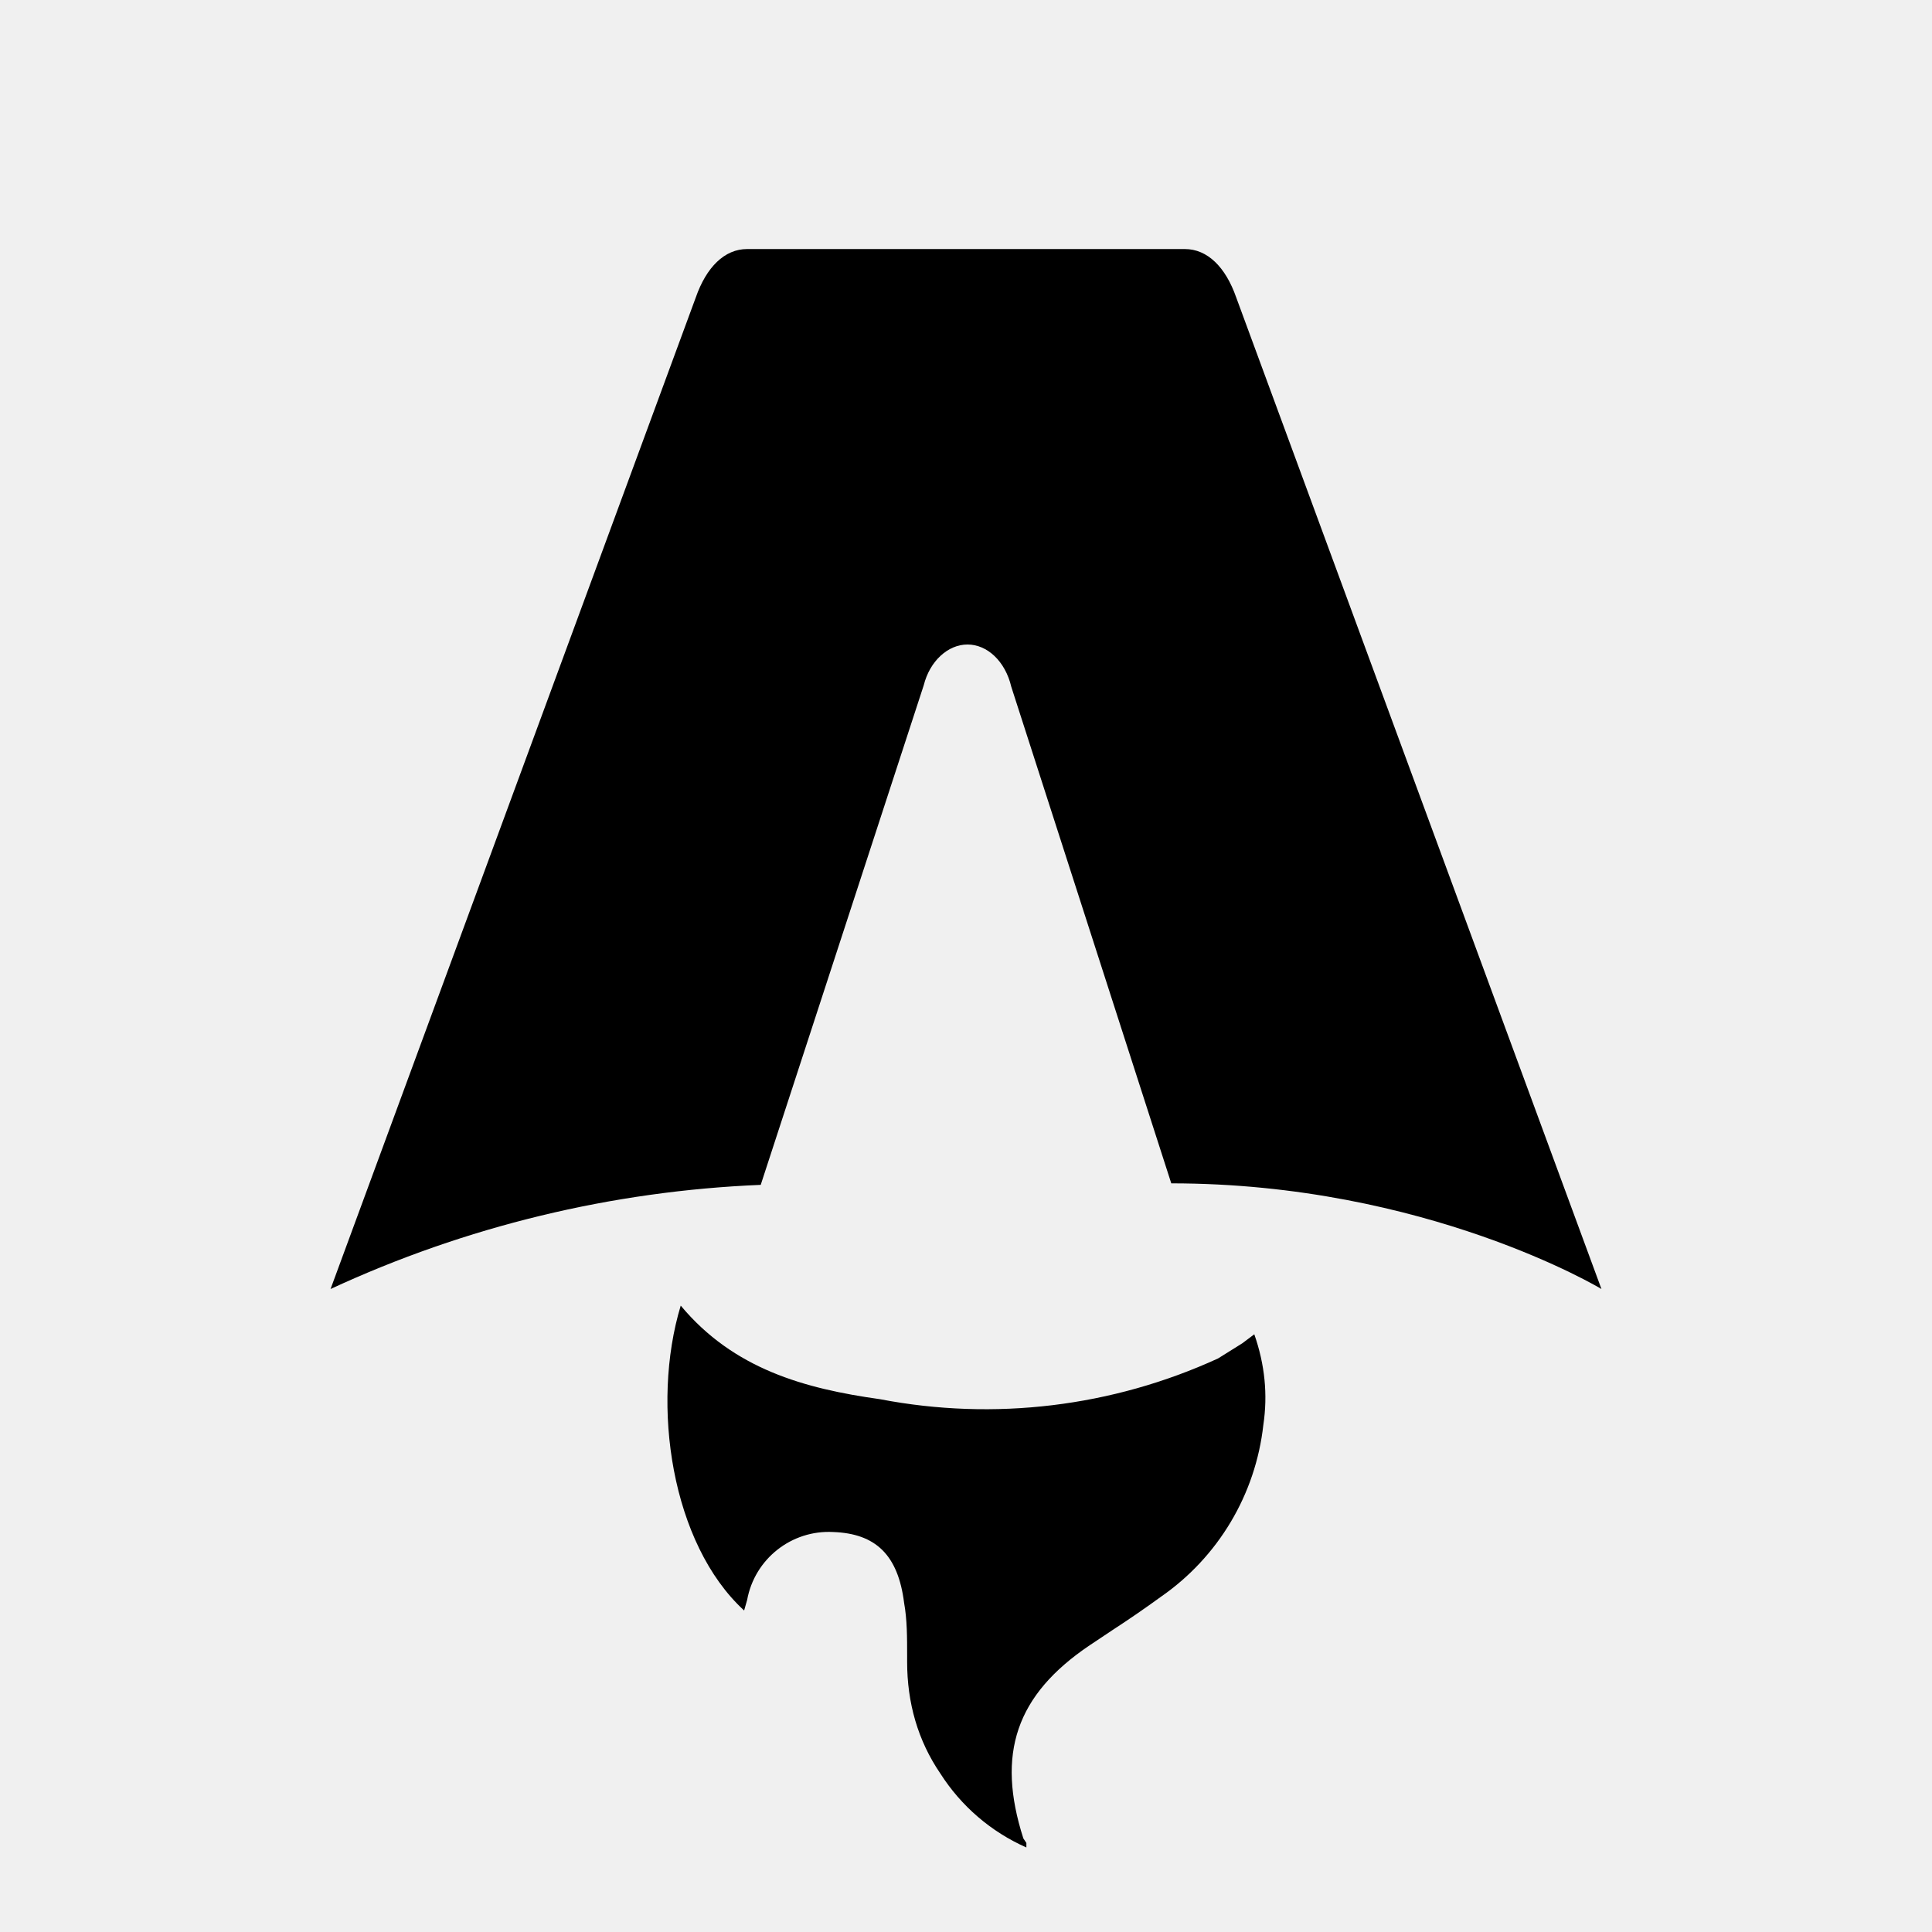
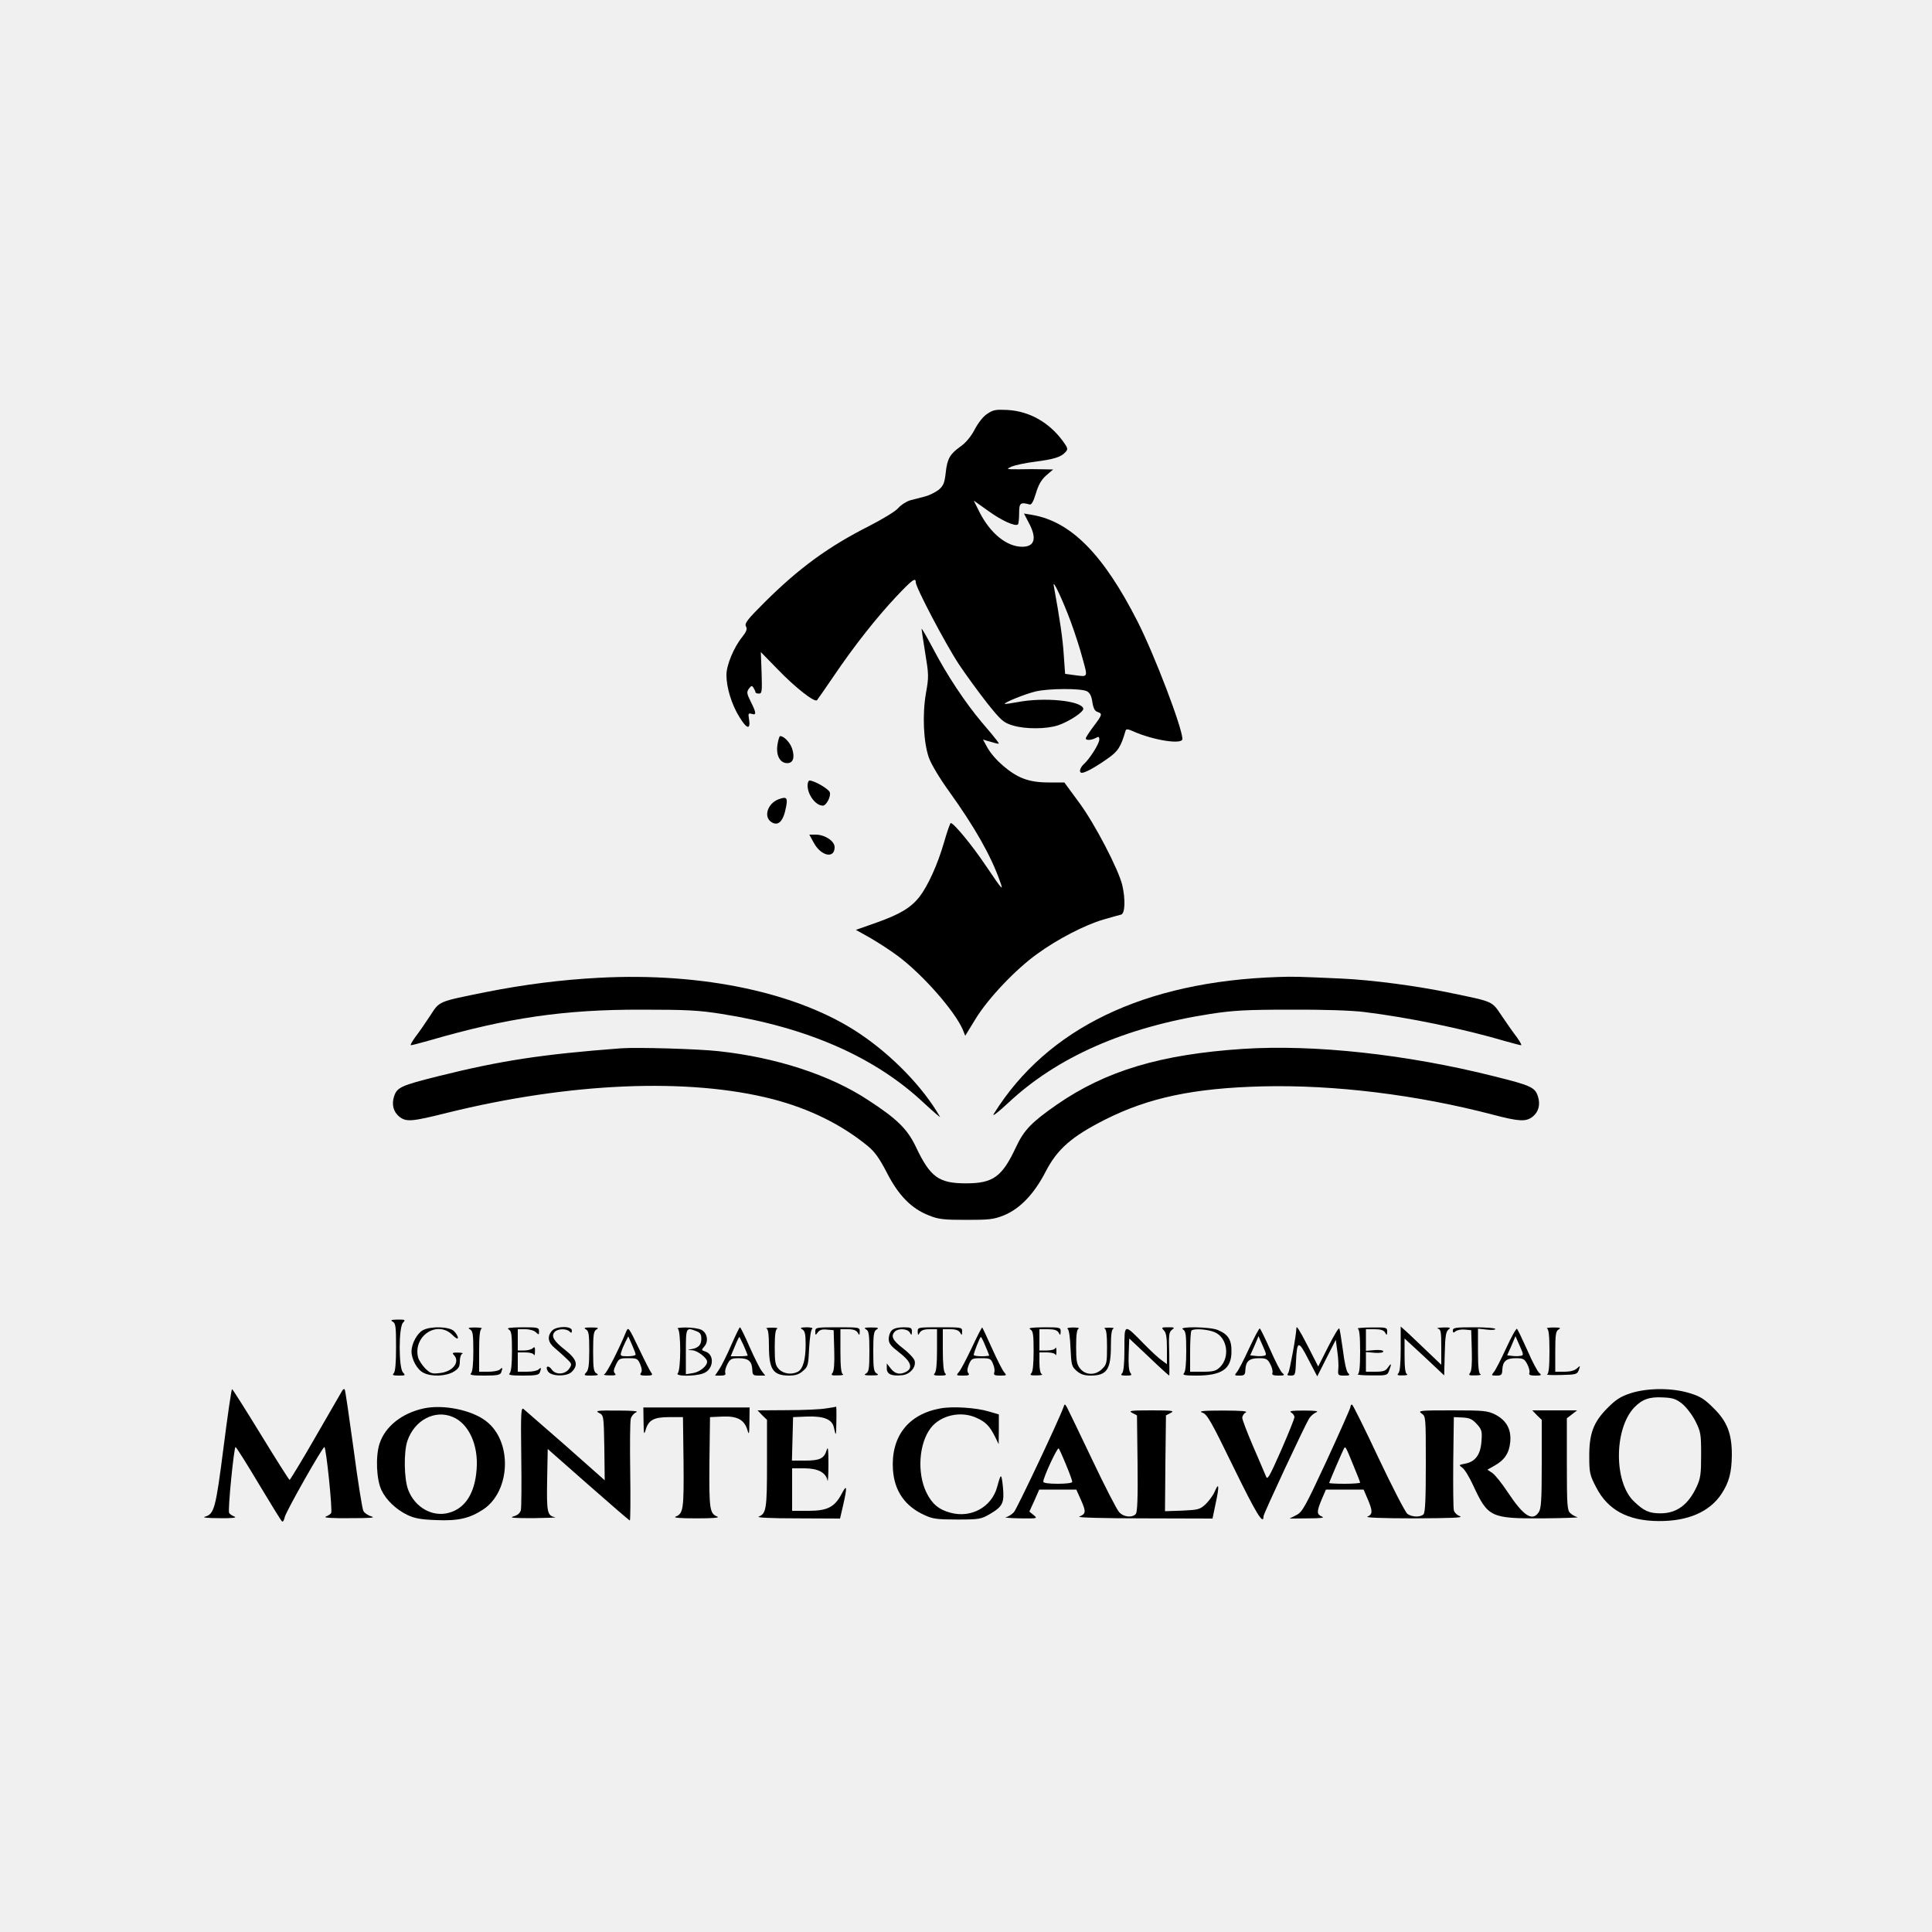
- <svg xmlns="http://www.w3.org/2000/svg" fill="none" viewBox="0 0 128 128">
-   <path d="M50.4 78.5a75.1 75.1 0 0 0-28.5 6.9l24.2-65.7c.7-2 1.9-3.2 3.4-3.2h29c1.5 0 2.7 1.2 3.4 3.2l24.2 65.7s-11.6-7-28.5-7L67 45.5c-.4-1.7-1.6-2.8-2.9-2.8-1.3 0-2.5 1.1-2.9 2.7L50.4 78.5Zm-1.1 28.2Zm-4.2-20.2c-2 6.6-.6 15.8 4.2 20.2a17.5 17.5 0 0 1 .2-.7 5.5 5.5 0 0 1 5.7-4.5c2.8.1 4.3 1.5 4.7 4.7.2 1.1.2 2.3.2 3.5v.4c0 2.7.7 5.2 2.2 7.4a13 13 0 0 0 5.7 4.9v-.3l-.2-.3c-1.8-5.6-.5-9.5 4.4-12.8l1.5-1a73 73 0 0 0 3.2-2.2 16 16 0 0 0 6.8-11.4c.3-2 .1-4-.6-6l-.8.6-1.6 1a37 37 0 0 1-22.4 2.7c-5-.7-9.7-2-13.2-6.2Z" />
-   <style>
-         path { fill: #000; }
-         @media (prefers-color-scheme: dark) {
-             path { fill: #FFF; }
-         }
-     </style>
+ <svg xmlns="http://www.w3.org/2000/svg" version="1.0" width="1000pt" height="1000pt" viewBox="0 0 1000 1000" preserveAspectRatio="xMidYMid meet">
+   <g transform="translate(0,1000) scale(0.1,-0.1)" fill="#000000" stroke="none">
+     <path d="M5110 7858 c-21 -13 -47 -47 -65 -81 -19 -36 -45 -68 -72 -87 -56 -40 -70 -63 -78 -137 -6 -53 -12 -67 -36 -88 -17 -13 -49 -29 -72 -35 -23 -6 -58 -15 -77 -20 -19 -6 -46 -23 -60 -39 -14 -17 -80 -57 -150 -93 -212 -107 -364 -218 -542 -395 -90 -90 -105 -109 -97 -125 8 -14 3 -26 -20 -56 -43 -53 -81 -145 -81 -195 0 -66 27 -154 67 -218 38 -63 59 -68 50 -12 -5 30 -4 33 14 28 25 -8 24 5 -5 63 -21 42 -22 50 -10 67 13 17 16 18 24 5 5 -8 10 -18 10 -22 0 -5 8 -8 18 -8 16 0 17 10 14 108 l-4 107 84 -86 c93 -97 195 -177 207 -163 4 5 43 61 86 124 106 157 224 306 324 412 83 88 101 101 101 74 0 -27 155 -321 223 -424 38 -57 104 -147 147 -202 73 -91 84 -100 132 -115 67 -20 175 -19 235 1 59 20 135 71 130 87 -12 41 -205 59 -339 33 -38 -7 -68 -11 -68 -9 0 8 106 51 160 64 66 16 236 17 266 1 15 -8 24 -25 28 -56 5 -32 13 -47 27 -51 26 -9 25 -14 -21 -75 -22 -29 -40 -57 -40 -62 0 -11 28 -10 51 2 16 9 19 7 19 -8 0 -21 -49 -99 -80 -127 -21 -19 -27 -45 -10 -45 17 0 70 29 132 73 55 38 69 60 94 145 3 10 12 9 41 -4 104 -46 253 -69 253 -39 0 57 -145 437 -232 608 -177 348 -345 518 -546 552 l-42 7 25 -48 c43 -80 31 -124 -34 -124 -80 0 -165 69 -221 179 l-30 60 76 -54 c69 -50 140 -82 153 -69 3 3 6 29 6 57 0 54 6 59 54 46 10 -3 20 15 33 58 13 44 28 70 53 92 l36 31 -53 1 c-29 1 -84 1 -123 0 -68 0 -69 0 -39 14 17 7 71 19 120 25 99 13 135 24 158 49 15 16 14 21 -12 57 -71 97 -172 155 -286 162 -62 3 -75 1 -106 -20z m433 -1078 c19 -52 47 -137 60 -187 28 -102 31 -97 -45 -87 l-45 6 -7 98 c-5 81 -19 178 -52 360 -6 36 48 -79 89 -190z" />
+     <path d="M4770 6745 c0 -5 9 -62 19 -126 18 -109 19 -122 4 -205 -20 -114 -13 -257 15 -336 11 -32 57 -109 105 -175 134 -187 216 -332 263 -465 19 -53 14 -48 -76 85 -68 101 -163 217 -179 217 -3 0 -19 -45 -35 -101 -33 -114 -83 -224 -127 -281 -45 -57 -101 -90 -221 -133 l-108 -38 75 -42 c41 -24 105 -65 142 -93 128 -95 296 -286 337 -383 l12 -30 54 88 c65 106 207 256 319 336 104 76 248 150 341 177 41 12 83 24 93 26 20 6 23 77 6 152 -19 81 -143 320 -225 430 l-75 102 -79 0 c-56 0 -96 6 -135 21 -64 24 -149 97 -184 159 l-23 42 23 -7 c68 -19 65 -20 49 2 -8 11 -43 54 -78 94 -87 103 -182 247 -252 381 -33 62 -60 109 -60 103z" />
+     <path d="M4024 6145 c-8 -55 13 -95 51 -95 30 0 40 29 25 75 -10 31 -42 65 -62 65 -4 0 -10 -20 -14 -45z" />
+     <path d="M4180 5935 c0 -49 42 -105 79 -105 18 0 43 48 36 69 -5 17 -80 61 -105 61 -5 0 -10 -11 -10 -25z" />
+     <path d="M4030 5863 c-56 -21 -79 -89 -39 -117 37 -25 64 2 78 79 9 47 2 53 -39 38z" />
+     <path d="M4212 5638 c38 -70 108 -84 108 -23 0 32 -51 65 -98 65 l-33 0 23 -42z" />
+     <path d="M3100 4939 c-193 -10 -389 -35 -585 -74 -251 -51 -238 -45 -289 -123 -24 -37 -58 -86 -76 -109 -17 -24 -28 -43 -23 -43 5 0 48 11 97 25 403 117 697 160 1096 159 233 0 296 -3 415 -22 445 -70 795 -224 1047 -461 51 -47 88 -79 83 -71 -87 152 -247 317 -414 429 -314 212 -812 319 -1351 290z" />
+     <path d="M6615 4943 c-692 -23 -1195 -265 -1471 -708 -11 -18 20 6 74 56 254 238 604 392 1047 461 118 18 184 22 415 22 168 1 316 -4 380 -12 229 -28 511 -86 735 -152 38 -11 74 -20 78 -20 5 0 -6 19 -23 43 -18 23 -52 72 -77 109 -52 77 -40 72 -262 118 -176 37 -411 68 -569 75 -222 10 -247 11 -327 8z" />
+     <path d="M3215 4574 c-411 -31 -625 -64 -949 -145 -188 -47 -211 -57 -226 -103 -14 -43 -4 -81 27 -106 36 -28 63 -26 247 20 635 157 1249 183 1685 71 192 -50 358 -132 494 -244 35 -29 60 -64 98 -138 60 -117 127 -185 217 -220 49 -20 76 -23 192 -23 119 0 142 2 195 23 84 34 158 111 218 228 60 116 135 181 307 268 226 114 460 163 815 172 371 9 798 -43 1194 -147 134 -35 169 -37 204 -10 31 25 41 63 27 106 -15 46 -37 56 -226 103 -452 114 -933 166 -1300 142 -425 -28 -710 -113 -963 -288 -131 -91 -171 -132 -212 -220 -72 -154 -118 -188 -259 -188 -141 0 -185 32 -259 188 -44 93 -98 146 -249 244 -196 129 -475 220 -772 252 -105 12 -426 21 -505 15z" />
+     <path d="M2033 3159 c15 -9 17 -26 17 -132 0 -82 -4 -127 -12 -135 -9 -9 -4 -12 26 -12 34 0 36 1 22 16 -23 23 -23 235 0 258 14 15 12 16 -28 16 -34 -1 -39 -3 -25 -11z" />
+     <path d="M2189 3115 c-30 -16 -59 -70 -59 -110 0 -41 29 -94 61 -110 41 -22 117 -19 157 5 26 16 32 26 32 54 0 19 6 37 13 39 6 3 -4 6 -22 6 -27 1 -32 -2 -23 -11 36 -36 -3 -88 -72 -95 -40 -5 -48 -2 -75 24 -16 17 -33 42 -37 57 -27 111 99 194 177 117 18 -18 29 -24 29 -15 0 8 -9 23 -20 34 -24 24 -120 27 -161 5z" />
+     <path d="M2433 3119 c14 -8 17 -25 17 -112 0 -67 -4 -107 -12 -115 -9 -9 6 -12 69 -12 65 0 82 3 87 16 9 24 7 29 -6 16 -7 -7 -34 -12 -60 -12 l-48 0 0 109 c0 78 4 111 13 114 6 3 -8 6 -33 6 -35 0 -41 -2 -27 -10z" />
+     <path d="M2633 3119 c14 -8 17 -25 17 -112 0 -67 -4 -107 -12 -115 -9 -9 6 -12 69 -12 65 0 82 3 87 16 9 24 7 29 -6 16 -7 -7 -34 -12 -60 -12 l-48 0 0 50 0 50 39 0 c22 0 42 -5 44 -12 3 -7 6 0 6 17 1 22 -2 26 -11 17 -7 -7 -27 -12 -45 -12 l-33 0 0 55 0 55 39 0 c23 0 46 -7 55 -16 15 -14 16 -14 16 5 0 20 -6 21 -87 21 -65 -1 -83 -3 -70 -11z" />
+     <path d="M2857 3112 c-26 -29 -21 -61 15 -90 17 -15 45 -39 61 -55 27 -25 28 -29 14 -50 -21 -32 -70 -35 -91 -6 -18 26 -36 17 -20 -9 17 -27 98 -28 123 -3 36 36 27 65 -33 113 -60 47 -74 71 -56 93 15 18 61 20 78 3 9 -9 12 -8 12 5 0 25 -81 24 -103 -1z" />
+     <path d="M3033 3119 c14 -8 17 -25 17 -109 0 -76 -4 -102 -16 -114 -14 -15 -11 -16 28 -16 34 1 39 3 26 11 -15 8 -18 25 -18 114 0 89 3 106 18 114 13 8 7 10 -28 10 -35 0 -41 -2 -27 -10z" />
+     <path d="M3242 3110 c-38 -93 -102 -219 -114 -223 -7 -3 5 -6 27 -6 29 -1 36 2 28 10 -9 9 -7 20 5 45 15 32 19 34 64 34 45 0 49 -2 62 -32 9 -22 10 -37 3 -45 -7 -10 -1 -13 28 -13 29 0 35 3 27 13 -6 7 -35 64 -65 127 -51 107 -55 113 -65 90z m48 -121 c0 -5 -18 -9 -41 -9 -37 0 -40 2 -33 23 3 12 13 35 21 51 l15 29 19 -43 c10 -23 19 -46 19 -51z" />
+     <path d="M3508 3123 c17 -7 17 -214 0 -231 -16 -16 86 -17 131 -1 55 19 62 98 11 114 -20 6 -20 8 -5 25 24 26 16 72 -15 87 -14 7 -50 12 -80 12 -30 0 -49 -3 -42 -6z m96 -13 c20 -7 26 -17 26 -39 0 -32 -14 -47 -50 -54 -24 -4 -24 -4 3 -6 27 -1 77 -40 77 -59 0 -23 -38 -53 -72 -59 l-38 -6 0 117 c0 125 1 127 54 106z" />
+     <path d="M3785 3038 c-22 -51 -50 -107 -62 -125 l-22 -33 29 0 c21 0 28 4 24 14 -3 8 2 28 11 45 14 27 21 31 59 31 50 0 68 -16 70 -60 1 -27 4 -30 34 -30 l33 0 -18 23 c-10 13 -38 69 -63 125 -24 56 -47 102 -50 102 -3 0 -23 -42 -45 -92z m65 -4 c11 -26 20 -48 20 -50 0 -2 -20 -4 -44 -4 l-44 0 21 50 c11 28 22 50 24 50 1 0 11 -21 23 -46z" />
+     <path d="M3968 3123 c8 -3 12 -31 12 -89 0 -122 21 -153 102 -154 35 0 54 6 74 24 26 22 28 30 32 117 3 54 9 97 16 101 6 4 -7 8 -29 8 -32 -1 -36 -3 -22 -11 13 -8 17 -24 17 -78 0 -78 -14 -127 -40 -141 -32 -17 -75 -11 -98 13 -19 20 -22 35 -22 114 0 64 4 93 13 96 6 3 -6 5 -28 5 -22 0 -34 -2 -27 -5z" />
+     <path d="M4220 3108 c0 -20 1 -21 13 -4 9 12 23 17 47 14 l35 -3 3 -104 c2 -67 -1 -108 -9 -117 -9 -12 -5 -14 27 -13 22 0 33 3 27 6 -9 3 -13 37 -13 119 l0 114 40 0 c27 0 42 -6 49 -17 9 -16 10 -16 11 5 0 22 -2 22 -115 22 -112 0 -115 -1 -115 -22z" />
+     <path d="M4483 3119 c14 -8 17 -25 17 -114 0 -89 -3 -106 -17 -114 -14 -8 -8 -10 27 -10 35 0 41 2 28 10 -15 8 -18 25 -18 114 0 89 3 106 18 114 13 8 7 10 -28 10 -35 0 -41 -2 -27 -10z" />
+     <path d="M4616 3114 c-9 -8 -16 -28 -16 -44 0 -24 11 -37 55 -71 59 -45 72 -79 36 -99 -32 -17 -58 -12 -80 16 l-21 27 0 -26 c0 -30 25 -41 80 -35 40 4 73 42 64 75 -3 12 -30 41 -60 64 -54 41 -65 64 -42 87 18 18 65 15 77 -5 9 -16 10 -16 11 5 0 19 -5 22 -44 22 -27 0 -51 -6 -60 -16z" />
+     <path d="M4750 3108 c1 -21 2 -21 11 -5 7 11 22 17 49 17 l40 0 0 -108 c0 -71 -4 -112 -12 -120 -9 -9 -3 -12 27 -12 30 0 36 3 27 12 -8 8 -12 49 -12 120 l0 108 40 0 c27 0 42 -6 49 -17 9 -16 10 -16 11 5 0 22 -2 22 -115 22 -113 0 -115 0 -115 -22z" />
+     <path d="M5030 3024 c-28 -59 -58 -116 -67 -126 -15 -17 -14 -18 22 -18 29 0 35 3 27 13 -7 8 -6 22 3 45 13 30 17 32 63 32 46 0 51 -2 62 -30 7 -16 10 -36 6 -45 -4 -12 3 -15 31 -15 34 0 35 1 20 18 -8 9 -36 64 -62 122 -26 58 -49 107 -51 109 -2 2 -26 -45 -54 -105z m70 10 c11 -25 20 -48 20 -50 0 -2 -18 -4 -40 -4 -22 0 -40 3 -40 7 0 11 32 93 37 93 2 0 13 -21 23 -46z" />
+     <path d="M5333 3119 c14 -8 17 -25 17 -112 0 -67 -4 -107 -12 -115 -9 -9 -3 -12 28 -11 21 0 33 3 27 6 -8 3 -13 25 -13 59 l0 54 39 0 c22 0 42 -5 44 -12 3 -7 5 1 5 17 0 17 -2 24 -5 18 -2 -8 -22 -13 -44 -13 l-39 0 0 55 0 55 45 0 c31 0 47 -5 54 -17 9 -16 10 -16 11 5 0 21 -3 22 -87 22 -65 -1 -83 -3 -70 -11z" />
+     <path d="M5526 3122 c7 -4 13 -45 15 -100 4 -88 6 -95 32 -118 21 -18 40 -24 75 -24 81 1 102 32 102 154 0 58 4 86 13 89 6 3 -4 5 -23 5 -19 0 -29 -2 -22 -5 8 -3 12 -32 12 -94 0 -82 -2 -92 -25 -114 -34 -35 -86 -34 -114 1 -18 22 -21 41 -21 115 0 60 4 89 13 92 6 3 -6 6 -28 6 -22 0 -35 -3 -29 -7z" />
+     <path d="M5820 3017 c0 -74 -4 -117 -12 -125 -9 -9 -5 -12 21 -12 28 0 31 2 22 14 -8 9 -11 44 -9 96 l3 82 102 -96 c55 -53 103 -96 105 -96 1 0 1 50 0 112 -3 98 -2 113 14 125 16 12 14 13 -20 13 -34 0 -36 -1 -22 -16 12 -11 16 -36 16 -95 l0 -80 -27 20 c-16 11 -57 49 -93 86 -103 105 -100 106 -100 -28z" />
+     <path d="M6123 3119 c14 -8 17 -25 17 -112 0 -67 -4 -107 -12 -115 -9 -9 5 -12 65 -12 130 0 181 34 181 124 1 61 -17 90 -71 112 -39 17 -208 19 -180 3z m163 -14 c66 -27 82 -128 29 -181 -21 -20 -34 -24 -90 -24 l-65 0 0 103 c0 57 3 107 7 110 12 12 83 7 119 -8z" />
+     <path d="M6466 3022 c-27 -59 -56 -115 -64 -124 -14 -17 -13 -18 14 -18 25 0 29 4 30 30 2 44 20 60 70 60 38 0 45 -4 59 -31 9 -17 14 -37 11 -45 -4 -10 4 -14 31 -14 31 0 34 2 21 13 -9 6 -37 61 -63 120 -26 59 -51 109 -54 111 -3 3 -28 -44 -55 -102z m73 -40 c-10 -2 -30 -2 -43 0 l-25 3 22 49 21 50 22 -50 c21 -47 21 -49 3 -52z" />
+     <path d="M6710 3125 c0 -33 -35 -223 -42 -232 -8 -10 -5 -13 13 -13 23 0 24 4 27 72 5 111 13 112 64 12 l46 -88 48 95 48 94 8 -60 c5 -33 7 -75 5 -92 -3 -31 -1 -33 31 -33 29 0 31 2 19 14 -8 8 -19 58 -26 117 -8 57 -16 108 -19 113 -3 5 -28 -37 -57 -94 l-52 -103 -52 102 c-46 89 -61 113 -61 96z" />
+     <path d="M7028 3123 c8 -3 12 -37 12 -118 0 -81 -4 -115 -12 -118 -7 -3 24 -6 70 -6 80 -1 83 0 92 25 14 36 12 42 -6 16 -12 -18 -25 -22 -65 -22 l-49 0 0 51 0 51 45 -4 c26 -2 45 1 45 7 0 6 -19 9 -45 7 l-45 -4 0 56 0 56 45 0 c31 0 47 -5 54 -17 9 -16 10 -16 11 5 0 21 -3 22 -82 21 -46 0 -77 -3 -70 -6z" />
+     <path d="M7250 3019 c0 -76 -4 -119 -12 -127 -9 -9 -4 -12 23 -11 18 0 28 3 22 6 -9 3 -13 32 -13 95 l0 90 103 -95 102 -96 3 112 c2 91 6 114 19 125 14 10 10 12 -28 11 -24 -1 -36 -3 -26 -6 15 -4 17 -17 17 -96 l0 -91 -67 64 c-38 36 -85 81 -105 100 l-38 34 0 -115z" />
+     <path d="M7520 3114 c0 -13 3 -14 14 -5 8 7 30 11 48 9 l33 -3 3 -104 c2 -67 -1 -108 -9 -117 -9 -12 -5 -14 27 -13 22 0 33 3 27 6 -9 3 -13 37 -13 120 l0 116 45 -5 c25 -3 45 -2 45 3 0 5 -49 9 -110 9 -95 0 -110 -2 -110 -16z" />
+     <path d="M7796 3022 c-27 -59 -56 -115 -64 -124 -14 -17 -13 -18 14 -18 25 0 29 4 30 30 2 44 20 60 70 60 38 0 45 -4 59 -31 9 -17 14 -37 11 -45 -4 -10 4 -14 31 -14 31 0 34 2 21 13 -9 6 -37 59 -62 117 -26 58 -50 108 -54 112 -4 4 -29 -41 -56 -100z m73 -40 c-10 -2 -30 -2 -43 0 l-25 3 22 49 21 50 22 -50 c21 -47 21 -49 3 -52z" />
+     <path d="M8008 3123 c8 -3 12 -37 12 -118 0 -81 -4 -115 -12 -119 -7 -3 25 -4 71 -3 79 2 84 3 93 26 8 24 8 24 -10 8 -12 -11 -35 -17 -65 -17 l-47 0 0 105 c0 88 3 106 18 114 13 8 7 10 -28 10 -25 0 -39 -3 -32 -6z" />
+     <path d="M1157 2508 c-41 -320 -48 -345 -98 -359 -13 -4 21 -7 76 -7 66 -1 93 2 79 8 -12 5 -25 13 -28 19 -8 12 25 341 33 341 4 0 58 -86 120 -190 63 -105 117 -193 121 -195 5 -3 11 7 14 23 8 32 195 362 205 362 9 0 43 -329 35 -342 -3 -5 -16 -13 -28 -18 -13 -6 33 -9 124 -8 106 0 136 2 113 9 -18 5 -37 18 -42 28 -6 10 -29 155 -51 322 -23 167 -43 306 -46 308 -3 3 -8 0 -12 -6 -4 -6 -65 -113 -137 -237 -71 -124 -133 -225 -136 -226 -3 0 -70 106 -149 235 -79 129 -146 235 -149 235 -3 0 -23 -136 -44 -302z" />
+     <path d="M8441 2789 c-52 -17 -76 -32 -121 -77 -73 -74 -95 -133 -94 -254 0 -79 3 -94 35 -155 60 -118 164 -175 324 -176 151 -1 263 47 325 140 40 61 53 112 54 203 0 109 -24 172 -94 241 -47 47 -68 61 -124 78 -90 28 -216 28 -305 0z m266 -55 c21 -17 51 -56 68 -89 28 -56 30 -67 30 -175 0 -99 -3 -122 -23 -165 -43 -93 -103 -138 -187 -138 -59 0 -86 12 -138 62 -104 99 -103 374 1 485 41 43 79 57 149 53 51 -2 69 -8 100 -33z" />
+     <path d="M5504 2715 c-24 -67 -240 -524 -256 -542 -11 -12 -30 -24 -42 -26 -11 -2 21 -5 73 -6 91 -1 93 -1 71 17 l-22 18 26 57 25 57 96 0 96 0 25 -56 c26 -59 25 -70 -10 -84 -12 -5 123 -9 334 -9 l356 -1 17 82 c19 88 16 109 -6 57 -8 -19 -29 -47 -46 -64 -30 -28 -38 -30 -122 -34 l-89 -3 2 248 3 248 25 13 c21 11 7 13 -100 13 -107 0 -121 -2 -100 -13 l25 -13 3 -248 c2 -175 -1 -253 -9 -262 -18 -21 -63 -17 -86 9 -12 12 -75 135 -140 272 -66 138 -124 259 -130 270 -12 20 -12 20 -19 0z m14 -297 c18 -43 32 -82 32 -88 0 -6 -31 -10 -75 -10 -47 0 -75 4 -75 11 0 22 73 180 80 172 3 -4 21 -43 38 -85z" />
+     <path d="M6990 2718 c0 -7 -56 -132 -123 -278 -113 -243 -126 -266 -157 -282 l-35 -18 95 1 c67 0 88 3 73 9 -28 12 -29 24 -2 89 l22 51 97 0 98 0 21 -49 c27 -63 26 -79 -1 -91 -15 -5 74 -9 242 -9 189 1 257 3 237 11 -15 5 -29 19 -32 31 -3 12 -4 126 -3 252 l3 230 45 -2 c37 -2 50 -8 74 -34 26 -29 28 -37 24 -90 -5 -69 -32 -105 -85 -115 -33 -6 -33 -7 -14 -21 12 -8 36 -48 55 -89 78 -168 90 -174 361 -173 110 1 191 4 180 6 -11 3 -28 12 -37 21 -16 14 -18 39 -18 253 l0 238 26 20 27 21 -116 0 -116 0 24 -25 25 -24 0 -228 c0 -191 -3 -232 -16 -251 -33 -48 -78 -19 -159 103 -31 47 -67 92 -81 101 l-25 17 37 21 c52 29 76 66 81 123 6 65 -20 111 -77 141 -41 20 -57 22 -224 22 -166 0 -179 -1 -158 -16 22 -15 22 -18 22 -263 0 -179 -3 -250 -12 -259 -16 -16 -59 -15 -83 2 -11 8 -78 138 -150 290 -71 151 -133 276 -137 276 -5 0 -8 -6 -8 -12z m14 -300 c20 -48 36 -89 36 -92 0 -3 -36 -6 -80 -6 -44 0 -80 2 -80 4 0 6 69 165 76 178 8 13 8 14 48 -84z" />
+     <path d="M2193 2710 c-112 -24 -199 -93 -228 -181 -22 -65 -17 -188 10 -243 24 -50 75 -99 133 -127 37 -18 70 -24 150 -27 113 -5 173 9 243 55 143 95 152 354 14 458 -74 57 -221 87 -322 65z m150 -44 c83 -34 134 -145 124 -271 -9 -124 -59 -202 -143 -225 -85 -24 -176 27 -211 118 -22 57 -24 198 -4 255 37 107 142 162 234 123z" />
+     <path d="M2698 2463 c2 -141 1 -266 -2 -279 -4 -16 -17 -27 -39 -33 -23 -7 3 -9 103 -9 74 1 125 3 113 5 -40 8 -44 23 -41 192 l3 161 210 -185 c116 -102 212 -185 215 -185 3 0 4 113 2 251 -2 138 -1 262 3 276 3 13 16 28 28 33 15 6 -17 9 -98 9 -103 1 -116 -1 -95 -12 25 -13 25 -13 28 -181 l2 -168 -202 179 c-112 98 -210 183 -218 190 -13 10 -15 -18 -12 -244z" />
+     <path d="M3331 2640 c1 -61 2 -69 10 -44 15 54 42 69 123 69 l71 0 3 -233 c2 -244 -1 -266 -41 -282 -14 -6 23 -9 108 -9 85 0 122 3 108 9 -40 16 -43 38 -41 282 l3 233 66 3 c76 3 112 -17 128 -71 8 -27 9 -20 10 43 l1 75 -275 0 -275 0 1 -75z" />
+     <path d="M4275 2710 c-27 -5 -118 -9 -202 -9 l-152 -1 24 -25 25 -24 0 -226 c0 -236 -4 -259 -43 -275 -14 -5 61 -9 200 -9 l221 -1 16 69 c22 96 20 112 -7 60 -37 -70 -74 -89 -173 -89 l-84 0 0 110 0 110 64 0 c70 0 111 -22 119 -63 2 -12 5 25 5 83 0 77 -2 97 -9 75 -13 -44 -35 -55 -111 -55 l-69 0 3 113 3 112 72 3 c86 3 130 -14 139 -56 11 -51 12 -47 13 31 1 42 0 76 -1 76 -2 -1 -25 -5 -53 -9z" />
+     <path d="M4867 2710 c-167 -30 -257 -147 -245 -319 8 -109 62 -187 163 -233 43 -20 66 -23 170 -23 113 0 123 2 168 28 68 40 76 58 68 142 -8 72 -10 71 -30 -2 -28 -103 -134 -162 -241 -133 -61 16 -97 47 -125 105 -49 101 -39 253 22 333 51 67 157 91 238 53 47 -21 68 -43 95 -97 l19 -39 1 77 0 77 -51 15 c-66 20 -189 28 -252 16z" />
+     <path d="M6224 2688 c25 -9 45 -45 162 -285 117 -239 154 -300 154 -251 0 13 215 473 236 506 8 13 25 27 37 32 15 6 -4 9 -63 9 -62 0 -80 -2 -67 -10 9 -5 17 -16 17 -24 0 -8 -31 -85 -69 -172 -63 -142 -71 -156 -79 -133 -6 14 -35 83 -66 154 -31 72 -56 138 -56 147 0 10 8 23 18 28 12 7 -22 10 -118 10 -106 0 -129 -3 -106 -11z" />
+   </g>
</svg>
